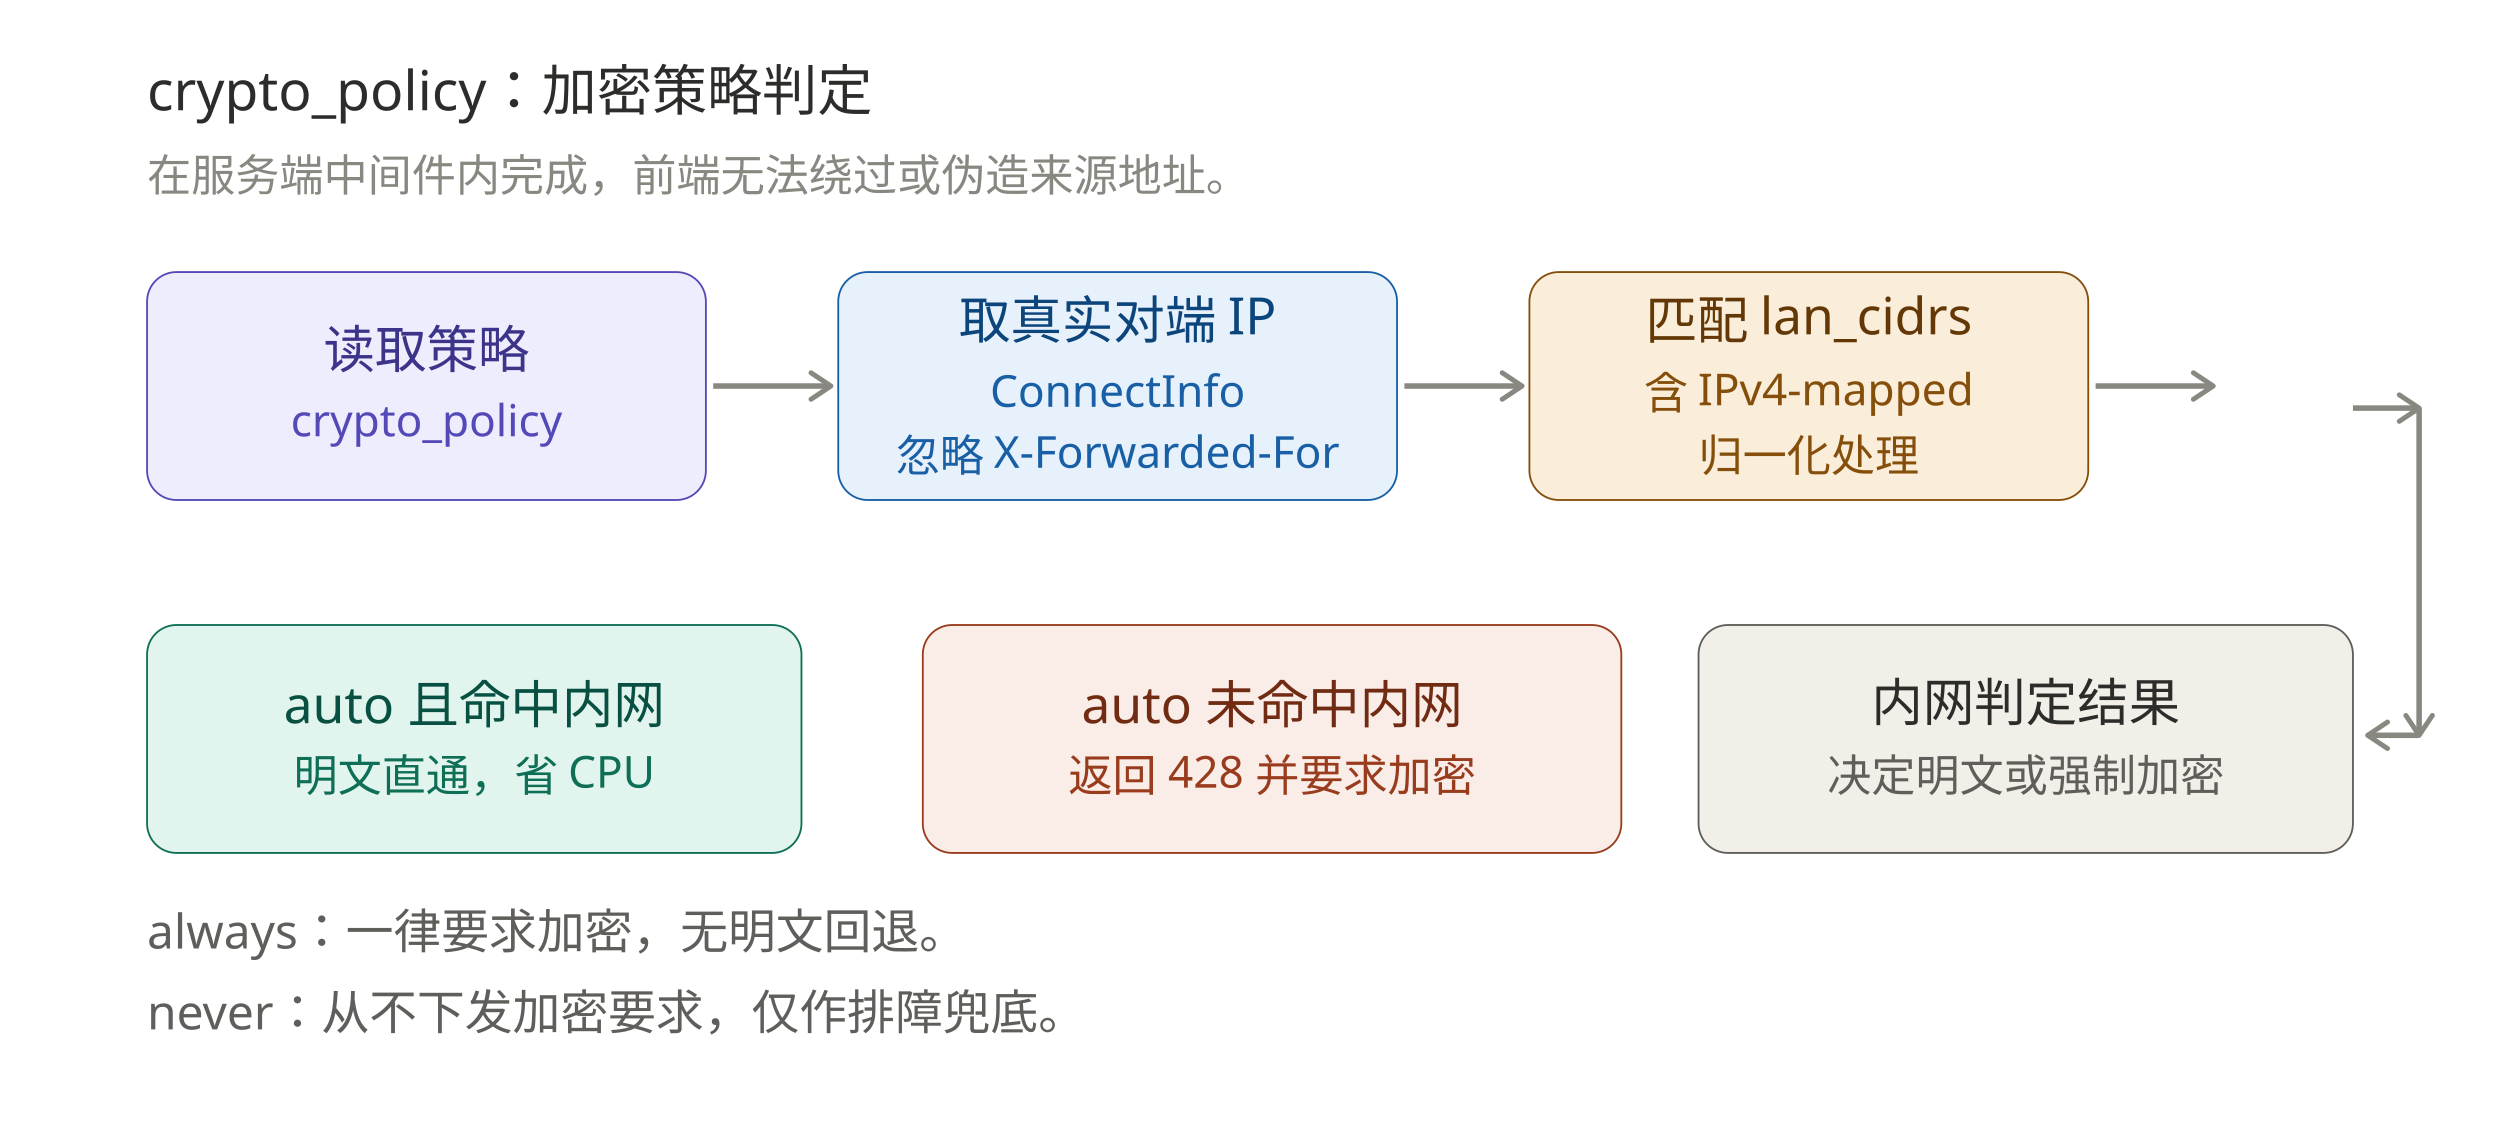
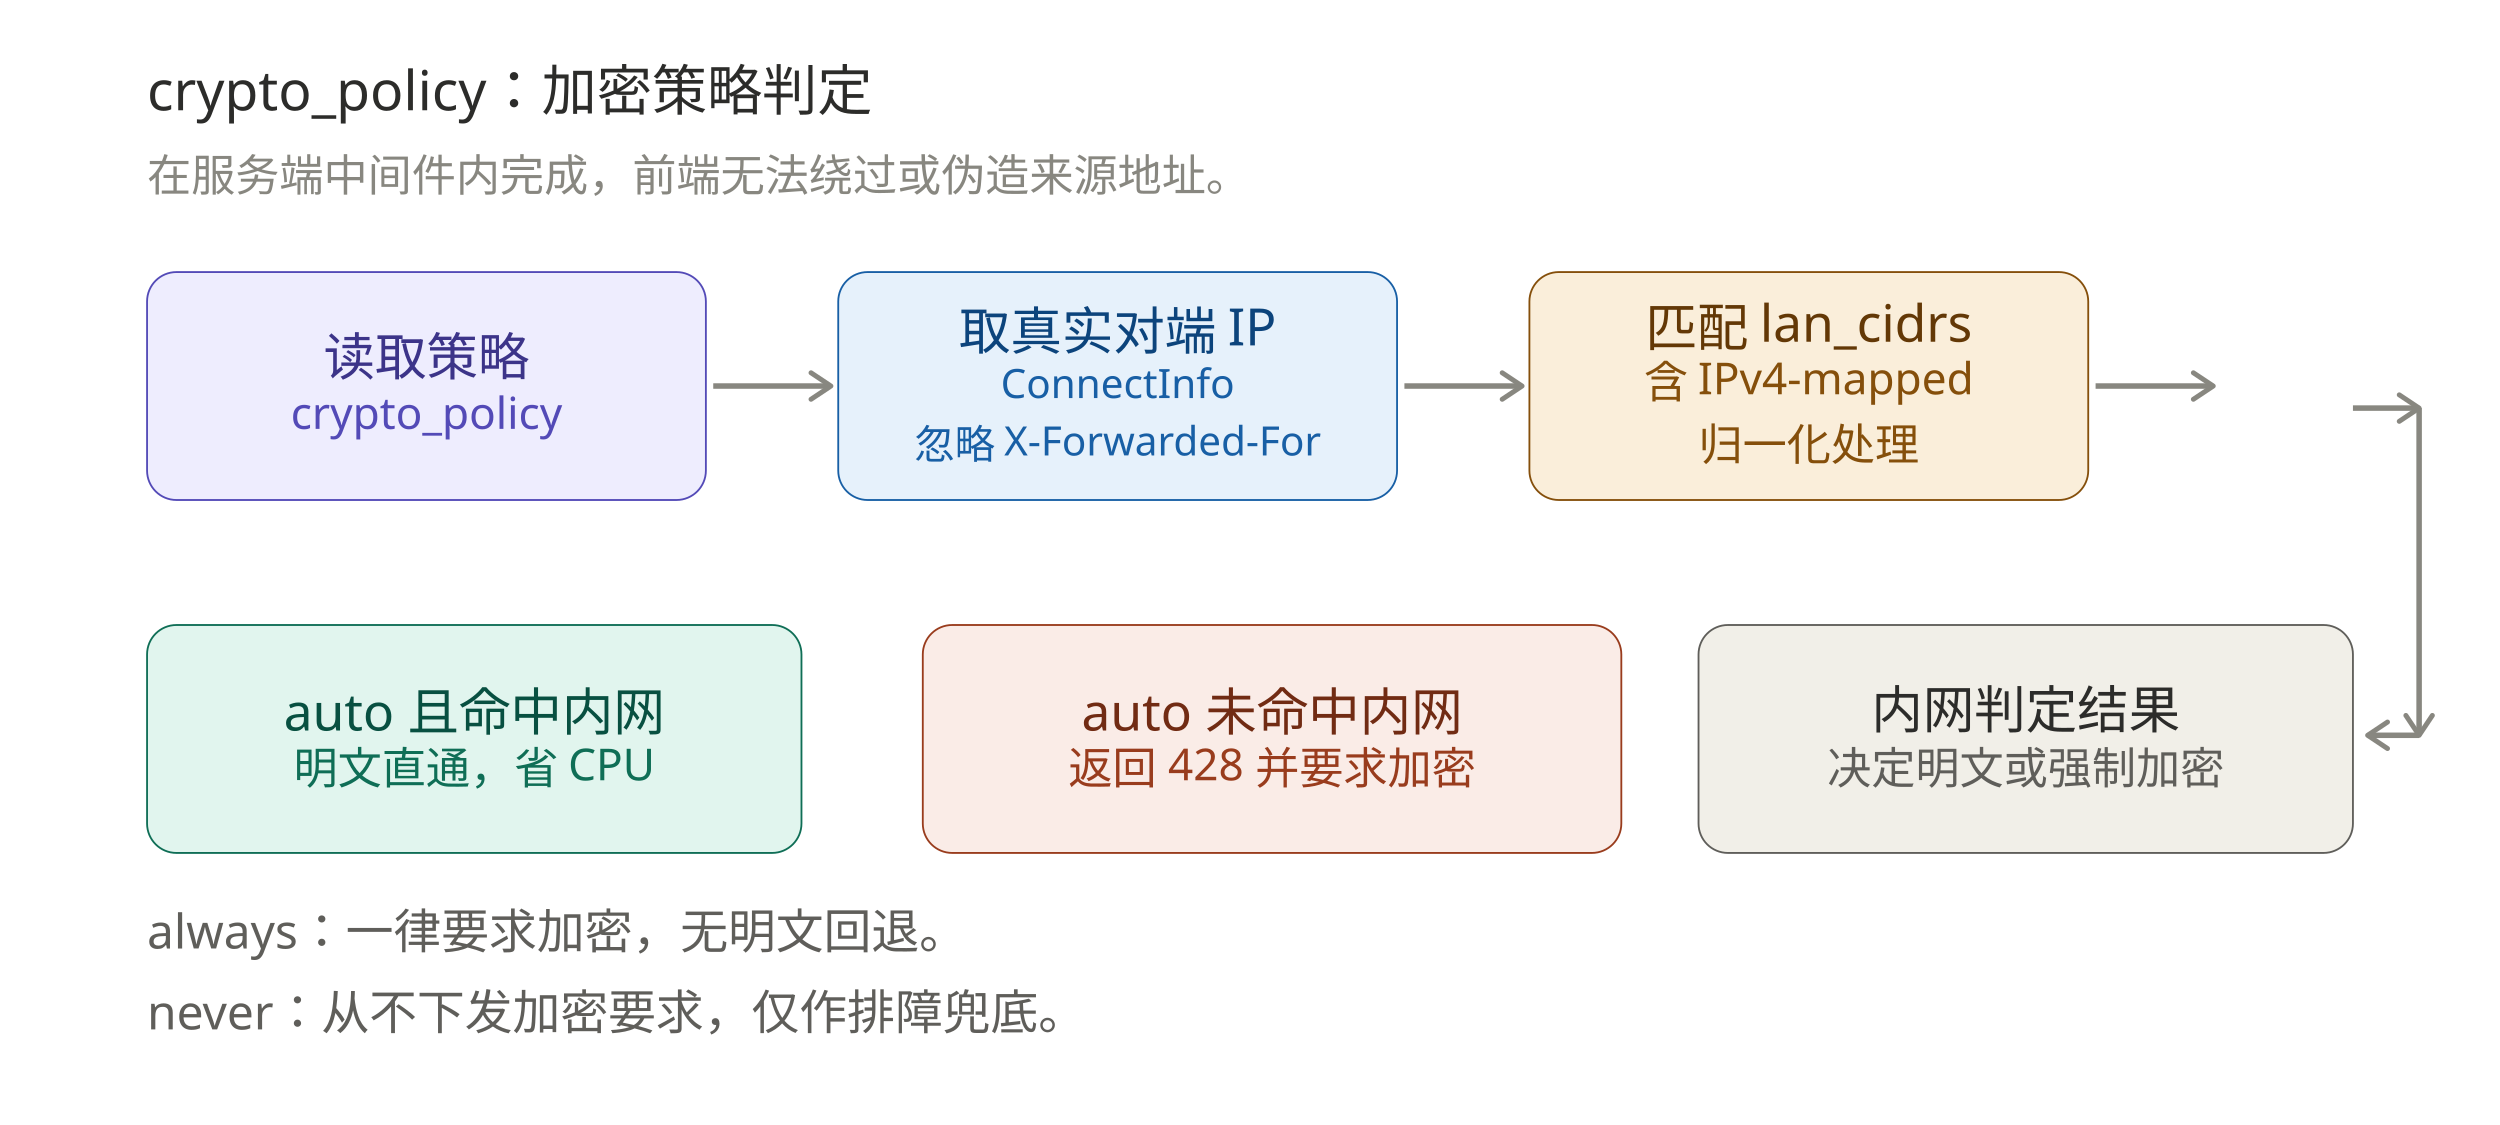
<svg xmlns="http://www.w3.org/2000/svg" viewBox="0 0 680 306" width="100%" role="img">
  <style>
text{font-family:'PingFang SC','Microsoft YaHei','Noto Sans SC','Hiragino Sans GB',sans-serif}
@media (prefers-color-scheme: dark){
g.s-blue&gt;rect,g.s-blue&gt;circle,g.s-blue&gt;polygon{fill:#042C53;stroke:#85B7EB}
g.s-blue&gt;text{fill:#B5D4F4}
g.s-teal&gt;rect,g.s-teal&gt;circle,g.s-teal&gt;polygon{fill:#04342C;stroke:#5DCAA5}
g.s-teal&gt;text{fill:#9FE1CB}
g.s-amber&gt;rect,g.s-amber&gt;circle,g.s-amber&gt;polygon{fill:#412402;stroke:#EF9F27}
g.s-amber&gt;text{fill:#FAC775}
g.s-purple&gt;rect,g.s-purple&gt;circle,g.s-purple&gt;polygon{fill:#26215C;stroke:#AFA9EC}
g.s-purple&gt;text{fill:#CECBF6}
g.s-coral&gt;rect,g.s-coral&gt;circle,g.s-coral&gt;polygon{fill:#4A1B0C;stroke:#F0997B}
g.s-coral&gt;text{fill:#F5C4B3}
g.s-gray&gt;rect,g.s-gray&gt;circle,g.s-gray&gt;polygon{fill:#2C2C2A;stroke:#B4B2A9}
g.s-gray&gt;text{fill:#D3D1C7}
g.s-red&gt;rect,g.s-red&gt;circle,g.s-red&gt;polygon{fill:#501313;stroke:#F09595}
g.s-red&gt;text{fill:#F7C1C1}
g.s-green&gt;rect,g.s-green&gt;circle,g.s-green&gt;polygon{fill:#173404;stroke:#97C459}
g.s-green&gt;text{fill:#C0DD97}
g.s-pink&gt;rect,g.s-pink&gt;circle,g.s-pink&gt;polygon{fill:#4B1528;stroke:#ED93B1}
g.s-pink&gt;text{fill:#F4C0D1}
g.s-neutral&gt;rect{fill:#2C2C2A;stroke:#B4B2A9}
g.s-neutral&gt;text{fill:#D3D1C7}
g.s-t1&gt;text{fill:#F1EFE8}
g.s-t2&gt;text{fill:#B4B2A9}
g.s-t3&gt;text{fill:#888780}
g.s-ln&gt;line,g.s-ln&gt;path{stroke:#B4B2A9}
g.s-div&gt;line{stroke:#444441}
}
</style>
  <defs>
    <marker id="ah" viewBox="0 0 10 10" refX="8" refY="5" markerWidth="6" markerHeight="6" orient="auto-start-reverse">
      <path d="M2 1L8 5L2 9" fill="none" stroke="#888780" stroke-width="1.5" stroke-linecap="round" stroke-linejoin="round" />
    </marker>
    <marker id="ah2" viewBox="0 0 10 10" refX="8" refY="5" markerWidth="6" markerHeight="6" orient="auto-start-reverse">
      <path d="M2 1L8 5L2 9" fill="none" stroke="#D85A30" stroke-width="1.5" stroke-linecap="round" stroke-linejoin="round" />
    </marker>
  </defs>
  <g class="s-t1">
    <text x="40" y="30" font-size="15" font-weight="500" fill="#2C2C2A">crypto_policy：加密策略判定</text>
  </g>
  <g class="s-t3">
    <text x="40" y="52" font-size="12" fill="#888780">在服务端中间件内完成，前端无法绕过或伪造来源地址。</text>
  </g>
  <g class="s-purple">
    <rect x="40" y="74" width="152" height="62" rx="8" fill="#EEEDFE" stroke="#534AB7" stroke-width="0.5" />
-     <text x="116" y="94" font-size="14" font-weight="500" fill="#3C3489" text-anchor="middle" dominant-baseline="central">读取策略</text>
-     <text x="116" y="114" font-size="12" fill="#534AB7" text-anchor="middle" dominant-baseline="central">crypto_policy</text>
+     <text x="116" y="96" font-size="14" font-weight="500" fill="#3C3489" text-anchor="middle" dominant-baseline="central">读取策略</text>
+     <text x="116" y="112" font-size="12" fill="#534AB7" text-anchor="middle" dominant-baseline="central">crypto_policy</text>
  </g>
  <g class="s-ln">
    <line x1="194" y1="105" x2="226" y2="105" stroke="#888780" stroke-width="1.5" marker-end="url(#ah)" />
  </g>
  <g class="s-blue">
    <rect x="228" y="74" width="152" height="62" rx="8" fill="#E6F1FB" stroke="#185FA5" stroke-width="0.5" />
-     <text x="304" y="86" font-size="14" font-weight="500" fill="#0C447C" text-anchor="middle" dominant-baseline="central">取真实对端 IP</text>
-     <text x="304" y="106" font-size="12" fill="#185FA5" text-anchor="middle" dominant-baseline="central">ConnectInfo</text>
-     <text x="304" y="123" font-size="12" fill="#185FA5" text-anchor="middle" dominant-baseline="central">忽略 X-Forwarded-For</text>
+     <text x="304" y="89" font-size="14" font-weight="500" fill="#0C447C" text-anchor="middle" dominant-baseline="central">取真实对端 IP</text>
+     <text x="304" y="104" font-size="11.0" fill="#185FA5" text-anchor="middle" dominant-baseline="central">ConnectInfo</text>
+     <text x="304" y="120" font-size="11.0" fill="#185FA5" text-anchor="middle" dominant-baseline="central">忽略 X-Forwarded-For</text>
  </g>
  <g class="s-ln">
    <line x1="382" y1="105" x2="414" y2="105" stroke="#888780" stroke-width="1.5" marker-end="url(#ah)" />
  </g>
  <g class="s-amber">
    <rect x="416" y="74" width="152" height="62" rx="8" fill="#FAEEDA" stroke="#854F0B" stroke-width="0.5" />
-     <text x="492" y="86" font-size="14" font-weight="500" fill="#633806" text-anchor="middle" dominant-baseline="central">匹配 lan_cidrs</text>
-     <text x="492" y="106" font-size="12" fill="#854F0B" text-anchor="middle" dominant-baseline="central">含 IPv4-mapped</text>
-     <text x="492" y="123" font-size="12" fill="#854F0B" text-anchor="middle" dominant-baseline="central">归一化处理</text>
+     <text x="492" y="88" font-size="14" font-weight="500" fill="#633806" text-anchor="middle" dominant-baseline="central">匹配 lan_cidrs</text>
+     <text x="492" y="103" font-size="12" fill="#854F0B" text-anchor="middle" dominant-baseline="central">含 IPv4-mapped</text>
+     <text x="492" y="120" font-size="12" fill="#854F0B" text-anchor="middle" dominant-baseline="central">归一化处理</text>
  </g>
  <g class="s-ln">
    <line x1="570" y1="105" x2="602" y2="105" stroke="#888780" stroke-width="1.5" marker-end="url(#ah)" />
  </g>
  <g class="s-gray">
    <rect x="462" y="170" width="178" height="62" rx="8" fill="#F1EFE8" stroke="#5F5E5A" stroke-width="0.5" />
-     <text x="551" y="190" font-size="14" font-weight="500" fill="#2C2C2A" text-anchor="middle" dominant-baseline="central">内网判定结果</text>
-     <text x="551" y="210" font-size="12" fill="#5F5E5A" text-anchor="middle" dominant-baseline="central">决定明文或强制加密</text>
+     <text x="551" y="192" font-size="14" font-weight="500" fill="#2C2C2A" text-anchor="middle" dominant-baseline="central">内网判定结果</text>
+     <text x="551" y="208" font-size="12" fill="#5F5E5A" text-anchor="middle" dominant-baseline="central">决定明文或强制加密</text>
  </g>
  <g class="s-ln">
    <line x1="640" y1="111" x2="658" y2="111" stroke="#888780" stroke-width="1.5" marker-end="url(#ah)" />
  </g>
  <g class="s-ln">
    <line x1="658" y1="111" x2="658" y2="200" stroke="#888780" stroke-width="1.5" marker-end="url(#ah)" />
  </g>
  <g class="s-ln">
    <line x1="658" y1="200" x2="644" y2="200" stroke="#888780" stroke-width="1.5" marker-end="url(#ah)" />
  </g>
  <g class="s-teal">
    <rect x="40" y="170" width="178" height="62" rx="8" fill="#E1F5EE" stroke="#0F6E56" stroke-width="0.5" />
-     <text x="129" y="190" font-size="14" font-weight="500" fill="#085041" text-anchor="middle" dominant-baseline="central">auto 且命中内网</text>
-     <text x="129" y="210" font-size="12" fill="#0F6E56" text-anchor="middle" dominant-baseline="central">明文直通，省 CPU</text>
+     <text x="129" y="192" font-size="14" font-weight="500" fill="#085041" text-anchor="middle" dominant-baseline="central">auto 且命中内网</text>
+     <text x="129" y="208" font-size="12" fill="#0F6E56" text-anchor="middle" dominant-baseline="central">明文直通，省 CPU</text>
  </g>
  <g class="s-coral">
    <rect x="251" y="170" width="190" height="62" rx="8" fill="#FAECE7" stroke="#993C1D" stroke-width="0.5" />
-     <text x="346" y="190" font-size="14" font-weight="500" fill="#712B13" text-anchor="middle" dominant-baseline="central">auto 未命中内网</text>
-     <text x="346" y="210" font-size="12" fill="#993C1D" text-anchor="middle" dominant-baseline="central">返回 428 并要求加密</text>
+     <text x="346" y="192" font-size="14" font-weight="500" fill="#712B13" text-anchor="middle" dominant-baseline="central">auto 未命中内网</text>
+     <text x="346" y="208" font-size="12" fill="#993C1D" text-anchor="middle" dominant-baseline="central">返回 428 并要求加密</text>
  </g>
  <g class="s-t2">
    <text x="40" y="258" font-size="13" fill="#5F5E5A">always：一律要求加密，无明文回退。</text>
  </g>
  <g class="s-t2">
    <text x="40" y="280" font-size="13" fill="#5F5E5A">never：从不下发加密要求，仅作排障兜底。</text>
  </g>
</svg>
